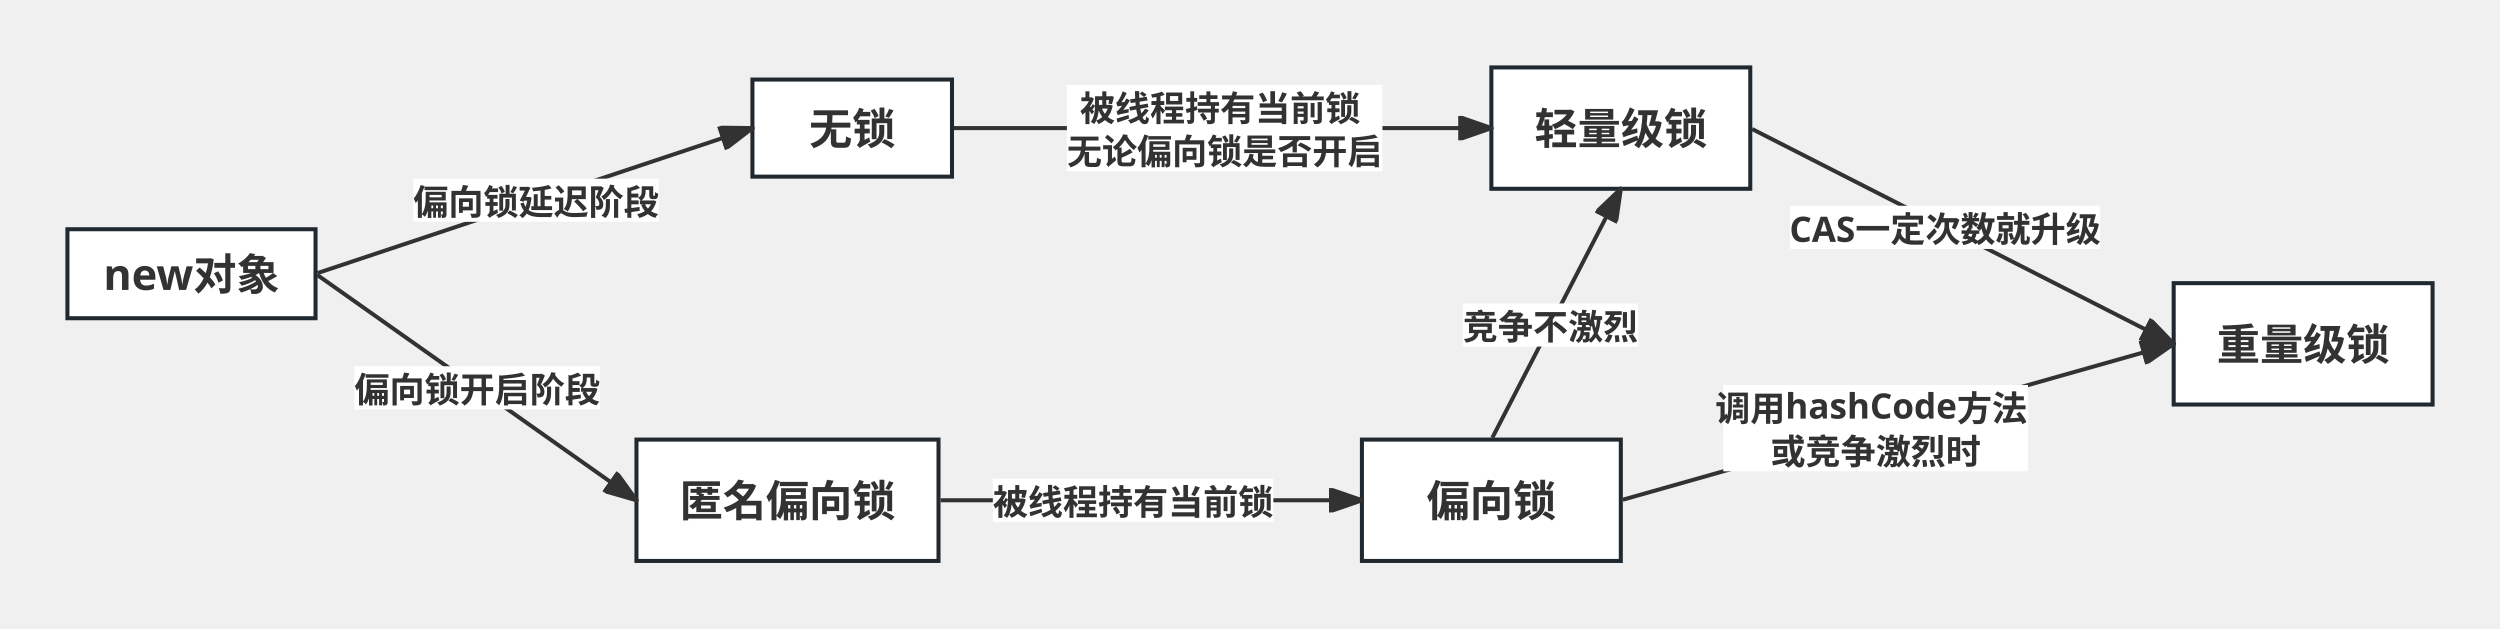
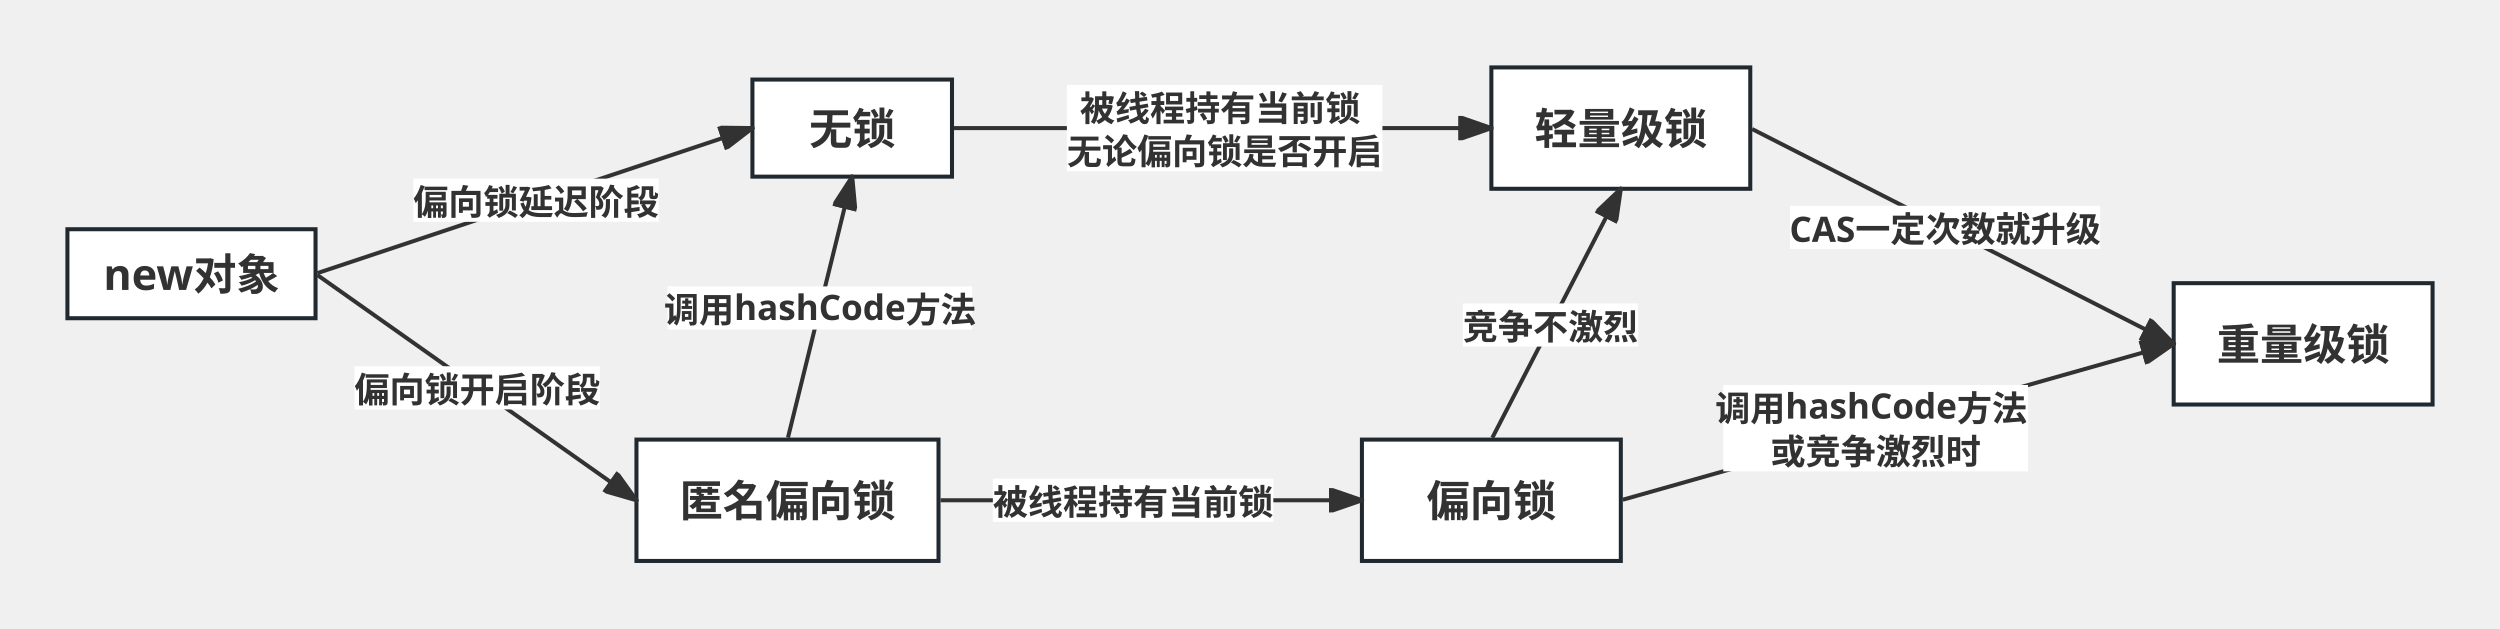
- <svg xmlns="http://www.w3.org/2000/svg" id="SvgjsSvg1006" width="927" height="233" version="1.1">
-   <defs id="SvgjsDefs1007">
+ <svg xmlns="http://www.w3.org/2000/svg" id="SvgjsSvg1107" width="927" height="233" version="1.1">
+   <defs id="SvgjsDefs1108">
    <pattern patternUnits="userSpaceOnUse" id="pattern_mark_0" width="300" height="300">
      <text x="150" y="100" fill="rgba(229,229,229,0.8)" font-size="18" transform="rotate(-45, 150, 150)" style="dominant-baseline: middle; text-anchor: middle;" />
    </pattern>
    <pattern patternUnits="userSpaceOnUse" id="pattern_mark_1" width="300" height="300">
      <text x="150" y="200" fill="rgba(229,229,229,0.8)" font-size="18" transform="rotate(-45, 150, 150)" style="dominant-baseline: middle; text-anchor: middle;" />
    </pattern>
-     <marker id="SvgjsMarker1049" markerWidth="13" markerHeight="9" refX="9.5" refY="4.5" viewBox="0 0 13 9" orient="auto" markerUnits="userSpaceOnUse" stroke-dasharray="0,0">
-       <path id="SvgjsPath1050" d="M0,0 L13,4.5 L0,9 L0,0" fill="#323232" stroke="#323232" stroke-width="1" />
+     <marker id="SvgjsMarker1150" markerWidth="13" markerHeight="9" refX="9.5" refY="4.5" viewBox="0 0 13 9" orient="auto" markerUnits="userSpaceOnUse" stroke-dasharray="0,0">
+       <path id="SvgjsPath1151" d="M0,0 L13,4.5 L0,9 L0,0" fill="#323232" stroke="#323232" stroke-width="1" />
    </marker>
-     <marker id="SvgjsMarker1057" markerWidth="13" markerHeight="9" refX="9.5" refY="4.5" viewBox="0 0 13 9" orient="auto" markerUnits="userSpaceOnUse" stroke-dasharray="0,0">
-       <path id="SvgjsPath1058" d="M0,0 L13,4.5 L0,9 L0,0" fill="#323232" stroke="#323232" stroke-width="1" />
+     <marker id="SvgjsMarker1158" markerWidth="13" markerHeight="9" refX="9.5" refY="4.5" viewBox="0 0 13 9" orient="auto" markerUnits="userSpaceOnUse" stroke-dasharray="0,0">
+       <path id="SvgjsPath1159" d="M0,0 L13,4.5 L0,9 L0,0" fill="#323232" stroke="#323232" stroke-width="1" />
    </marker>
-     <marker id="SvgjsMarker1065" markerWidth="13" markerHeight="9" refX="9.5" refY="4.5" viewBox="0 0 13 9" orient="auto" markerUnits="userSpaceOnUse" stroke-dasharray="0,0">
-       <path id="SvgjsPath1066" d="M0,0 L13,4.5 L0,9 L0,0" fill="#323232" stroke="#323232" stroke-width="1" />
+     <marker id="SvgjsMarker1166" markerWidth="13" markerHeight="9" refX="9.5" refY="4.5" viewBox="0 0 13 9" orient="auto" markerUnits="userSpaceOnUse" stroke-dasharray="0,0">
+       <path id="SvgjsPath1167" d="M0,0 L13,4.5 L0,9 L0,0" fill="#323232" stroke="#323232" stroke-width="1" />
    </marker>
-     <marker id="SvgjsMarker1075" markerWidth="13" markerHeight="9" refX="9.5" refY="4.5" viewBox="0 0 13 9" orient="auto" markerUnits="userSpaceOnUse" stroke-dasharray="0,0">
-       <path id="SvgjsPath1076" d="M0,0 L13,4.5 L0,9 L0,0" fill="#323232" stroke="#323232" stroke-width="1" />
+     <marker id="SvgjsMarker1176" markerWidth="13" markerHeight="9" refX="9.5" refY="4.5" viewBox="0 0 13 9" orient="auto" markerUnits="userSpaceOnUse" stroke-dasharray="0,0">
+       <path id="SvgjsPath1177" d="M0,0 L13,4.5 L0,9 L0,0" fill="#323232" stroke="#323232" stroke-width="1" />
    </marker>
-     <marker id="SvgjsMarker1083" markerWidth="13" markerHeight="9" refX="9.5" refY="4.5" viewBox="0 0 13 9" orient="auto" markerUnits="userSpaceOnUse" stroke-dasharray="0,0">
-       <path id="SvgjsPath1084" d="M0,0 L13,4.5 L0,9 L0,0" fill="#323232" stroke="#323232" stroke-width="1" />
+     <marker id="SvgjsMarker1184" markerWidth="13" markerHeight="9" refX="9.5" refY="4.5" viewBox="0 0 13 9" orient="auto" markerUnits="userSpaceOnUse" stroke-dasharray="0,0">
+       <path id="SvgjsPath1185" d="M0,0 L13,4.5 L0,9 L0,0" fill="#323232" stroke="#323232" stroke-width="1" />
    </marker>
-     <marker id="SvgjsMarker1093" markerWidth="13" markerHeight="9" refX="9.5" refY="4.5" viewBox="0 0 13 9" orient="auto" markerUnits="userSpaceOnUse" stroke-dasharray="0,0">
-       <path id="SvgjsPath1094" d="M0,0 L13,4.5 L0,9 L0,0" fill="#323232" stroke="#323232" stroke-width="1" />
+     <marker id="SvgjsMarker1194" markerWidth="13" markerHeight="9" refX="9.5" refY="4.5" viewBox="0 0 13 9" orient="auto" markerUnits="userSpaceOnUse" stroke-dasharray="0,0">
+       <path id="SvgjsPath1195" d="M0,0 L13,4.5 L0,9 L0,0" fill="#323232" stroke="#323232" stroke-width="1" />
    </marker>
-     <marker id="SvgjsMarker1101" markerWidth="13" markerHeight="9" refX="9.5" refY="4.5" viewBox="0 0 13 9" orient="auto" markerUnits="userSpaceOnUse" stroke-dasharray="0,0">
-       <path id="SvgjsPath1102" d="M0,0 L13,4.5 L0,9 L0,0" fill="#323232" stroke="#323232" stroke-width="1" />
+     <marker id="SvgjsMarker1202" markerWidth="13" markerHeight="9" refX="9.5" refY="4.5" viewBox="0 0 13 9" orient="auto" markerUnits="userSpaceOnUse" stroke-dasharray="0,0">
+       <path id="SvgjsPath1203" d="M0,0 L13,4.5 L0,9 L0,0" fill="#323232" stroke="#323232" stroke-width="1" />
+     </marker>
+     <marker id="SvgjsMarker1210" markerWidth="13" markerHeight="9" refX="9.5" refY="4.5" viewBox="0 0 13 9" orient="auto" markerUnits="userSpaceOnUse" stroke-dasharray="0,0">
+       <path id="SvgjsPath1211" d="M0,0 L13,4.5 L0,9 L0,0" fill="#323232" stroke="#323232" stroke-width="1" />
    </marker>
  </defs>
  <rect id="svgbackgroundid" width="927" height="233" fill="transparent" />
-   <rect id="SvgjsRect1009" width="927" height="233" fill="url(#pattern_mark_0)" />
-   <rect id="SvgjsRect1010" width="927" height="233" fill="url(#pattern_mark_1)" />
-   <g id="SvgjsG1011" transform="translate(25,85)">
-     <path id="SvgjsPath1012" d="M 0 0L 92 0L 92 33L 0 33Z" stroke="rgba(33,41,48,1)" stroke-width="1.5" fill-opacity="1" fill="#ffffff" />
-     <g id="SvgjsG1013">
-       <text id="SvgjsText1014" font-family="思源黑体" text-anchor="middle" font-size="16px" width="72px" fill="#323232" font-weight="700" align="middle" lineHeight="125%" anchor="middle" family="思源黑体" size="16px" weight="700" font-style="" opacity="1" y="2.5" transform="rotate(0)">
-         <tspan id="SvgjsTspan1015" dy="20" x="46">
-           <tspan id="SvgjsTspan1016" style="text-decoration:;">new对象</tspan>
+   <rect id="SvgjsRect1110" width="927" height="233" fill="url(#pattern_mark_0)" />
+   <rect id="SvgjsRect1111" width="927" height="233" fill="url(#pattern_mark_1)" />
+   <g id="SvgjsG1112" transform="translate(25,85)">
+     <path id="SvgjsPath1113" d="M 0 0L 92 0L 92 33L 0 33Z" stroke="rgba(33,41,48,1)" stroke-width="1.5" fill-opacity="1" fill="#ffffff" />
+     <g id="SvgjsG1114">
+       <text id="SvgjsText1115" font-family="思源黑体" text-anchor="middle" font-size="16px" width="72px" fill="#323232" font-weight="700" align="middle" lineHeight="125%" anchor="middle" family="思源黑体" size="16px" weight="700" font-style="" opacity="1" y="2.5" transform="rotate(0)">
+         <tspan id="SvgjsTspan1116" dy="20" x="46">
+           <tspan id="SvgjsTspan1117" style="text-decoration:;">new对象</tspan>
        </tspan>
      </text>
    </g>
  </g>
-   <g id="SvgjsG1017" transform="translate(279,29.5)">
-     <path id="SvgjsPath1018" d="M 0 0L 74 0L 74 36L 0 36Z" stroke="rgba(33,41,48,1)" stroke-width="1.5" fill-opacity="1" fill="#ffffff" />
-     <g id="SvgjsG1019">
-       <text id="SvgjsText1020" font-family="思源黑体" text-anchor="middle" font-size="16px" width="54px" fill="#323232" font-weight="700" align="middle" lineHeight="125%" anchor="middle" family="思源黑体" size="16px" weight="700" font-style="" opacity="1" y="4" transform="rotate(0)">
-         <tspan id="SvgjsTspan1021" dy="20" x="37">
-           <tspan id="SvgjsTspan1022" style="text-decoration:;">无锁</tspan>
+   <g id="SvgjsG1118" transform="translate(279,29.5)">
+     <path id="SvgjsPath1119" d="M 0 0L 74 0L 74 36L 0 36Z" stroke="rgba(33,41,48,1)" stroke-width="1.5" fill-opacity="1" fill="#ffffff" />
+     <g id="SvgjsG1120">
+       <text id="SvgjsText1121" font-family="思源黑体" text-anchor="middle" font-size="16px" width="54px" fill="#323232" font-weight="700" align="middle" lineHeight="125%" anchor="middle" family="思源黑体" size="16px" weight="700" font-style="" opacity="1" y="4" transform="rotate(0)">
+         <tspan id="SvgjsTspan1122" dy="20" x="37">
+           <tspan id="SvgjsTspan1123" style="text-decoration:;">无锁</tspan>
        </tspan>
      </text>
    </g>
  </g>
-   <g id="SvgjsG1023" transform="translate(236,163)">
-     <path id="SvgjsPath1024" d="M 0 0L 112 0L 112 45L 0 45Z" stroke="rgba(33,41,48,1)" stroke-width="1.5" fill-opacity="1" fill="#ffffff" />
-     <g id="SvgjsG1025">
-       <text id="SvgjsText1026" font-family="思源黑体" text-anchor="middle" font-size="16px" width="92px" fill="#323232" font-weight="700" align="middle" lineHeight="125%" anchor="middle" family="思源黑体" size="16px" weight="700" font-style="" opacity="1" y="8.5" transform="rotate(0)">
-         <tspan id="SvgjsTspan1027" dy="20" x="56">
-           <tspan id="SvgjsTspan1028" style="text-decoration:;">匿名偏向锁</tspan>
+   <g id="SvgjsG1124" transform="translate(236,163)">
+     <path id="SvgjsPath1125" d="M 0 0L 112 0L 112 45L 0 45Z" stroke="rgba(33,41,48,1)" stroke-width="1.5" fill-opacity="1" fill="#ffffff" />
+     <g id="SvgjsG1126">
+       <text id="SvgjsText1127" font-family="思源黑体" text-anchor="middle" font-size="16px" width="92px" fill="#323232" font-weight="700" align="middle" lineHeight="125%" anchor="middle" family="思源黑体" size="16px" weight="700" font-style="" opacity="1" y="8.5" transform="rotate(0)">
+         <tspan id="SvgjsTspan1128" dy="20" x="56">
+           <tspan id="SvgjsTspan1129" style="text-decoration:;">匿名偏向锁</tspan>
        </tspan>
      </text>
    </g>
  </g>
-   <g id="SvgjsG1029" transform="translate(505,163)">
-     <path id="SvgjsPath1030" d="M 0 0L 96 0L 96 45L 0 45Z" stroke="rgba(33,41,48,1)" stroke-width="1.5" fill-opacity="1" fill="#ffffff" />
-     <g id="SvgjsG1031">
-       <text id="SvgjsText1032" font-family="思源黑体" text-anchor="middle" font-size="16px" width="76px" fill="#323232" font-weight="700" align="middle" lineHeight="125%" anchor="middle" family="思源黑体" size="16px" weight="700" font-style="" opacity="1" y="8.5" transform="rotate(0)">
-         <tspan id="SvgjsTspan1033" dy="20" x="48">
-           <tspan id="SvgjsTspan1034" style="text-decoration:;">偏向锁</tspan>
+   <g id="SvgjsG1130" transform="translate(505,163)">
+     <path id="SvgjsPath1131" d="M 0 0L 96 0L 96 45L 0 45Z" stroke="rgba(33,41,48,1)" stroke-width="1.5" fill-opacity="1" fill="#ffffff" />
+     <g id="SvgjsG1132">
+       <text id="SvgjsText1133" font-family="思源黑体" text-anchor="middle" font-size="16px" width="76px" fill="#323232" font-weight="700" align="middle" lineHeight="125%" anchor="middle" family="思源黑体" size="16px" weight="700" font-style="" opacity="1" y="8.5" transform="rotate(0)">
+         <tspan id="SvgjsTspan1134" dy="20" x="48">
+           <tspan id="SvgjsTspan1135" style="text-decoration:;">偏向锁</tspan>
        </tspan>
      </text>
    </g>
  </g>
-   <g id="SvgjsG1035" transform="translate(553,25)">
-     <path id="SvgjsPath1036" d="M 0 0L 96 0L 96 45L 0 45Z" stroke="rgba(33,41,48,1)" stroke-width="1.5" fill-opacity="1" fill="#ffffff" />
-     <g id="SvgjsG1037">
-       <text id="SvgjsText1038" font-family="思源黑体" text-anchor="middle" font-size="16px" width="76px" fill="#323232" font-weight="700" align="middle" lineHeight="125%" anchor="middle" family="思源黑体" size="16px" weight="700" font-style="" opacity="1" y="8.5" transform="rotate(0)">
-         <tspan id="SvgjsTspan1039" dy="20" x="48">
-           <tspan id="SvgjsTspan1040" style="text-decoration:;">轻量级锁</tspan>
+   <g id="SvgjsG1136" transform="translate(553,25)">
+     <path id="SvgjsPath1137" d="M 0 0L 96 0L 96 45L 0 45Z" stroke="rgba(33,41,48,1)" stroke-width="1.5" fill-opacity="1" fill="#ffffff" />
+     <g id="SvgjsG1138">
+       <text id="SvgjsText1139" font-family="思源黑体" text-anchor="middle" font-size="16px" width="76px" fill="#323232" font-weight="700" align="middle" lineHeight="125%" anchor="middle" family="思源黑体" size="16px" weight="700" font-style="" opacity="1" y="8.5" transform="rotate(0)">
+         <tspan id="SvgjsTspan1140" dy="20" x="48">
+           <tspan id="SvgjsTspan1141" style="text-decoration:;">轻量级锁</tspan>
        </tspan>
      </text>
    </g>
  </g>
-   <g id="SvgjsG1041" transform="translate(806,105)">
-     <path id="SvgjsPath1042" d="M 0 0L 96 0L 96 45L 0 45Z" stroke="rgba(33,41,48,1)" stroke-width="1.5" fill-opacity="1" fill="#ffffff" />
-     <g id="SvgjsG1043">
-       <text id="SvgjsText1044" font-family="思源黑体" text-anchor="middle" font-size="16px" width="76px" fill="#323232" font-weight="700" align="middle" lineHeight="125%" anchor="middle" family="思源黑体" size="16px" weight="700" font-style="" opacity="1" y="8.5" transform="rotate(0)">
-         <tspan id="SvgjsTspan1045" dy="20" x="48">
-           <tspan id="SvgjsTspan1046" style="text-decoration:;">重量级锁</tspan>
+   <g id="SvgjsG1142" transform="translate(806,105)">
+     <path id="SvgjsPath1143" d="M 0 0L 96 0L 96 45L 0 45Z" stroke="rgba(33,41,48,1)" stroke-width="1.5" fill-opacity="1" fill="#ffffff" />
+     <g id="SvgjsG1144">
+       <text id="SvgjsText1145" font-family="思源黑体" text-anchor="middle" font-size="16px" width="76px" fill="#323232" font-weight="700" align="middle" lineHeight="125%" anchor="middle" family="思源黑体" size="16px" weight="700" font-style="" opacity="1" y="8.5" transform="rotate(0)">
+         <tspan id="SvgjsTspan1146" dy="20" x="48">
+           <tspan id="SvgjsTspan1147" style="text-decoration:;">重量级锁</tspan>
        </tspan>
      </text>
    </g>
  </g>
-   <g id="SvgjsG1047">
-     <path id="SvgjsPath1048" d="M117.712 101.263L276.439 48.354" stroke="#323232" stroke-width="1.5" fill="none" marker-end="url(#SvgjsMarker1049)" />
-     <rect id="SvgjsRect1051" width="91" height="16" x="153.254" y="66.249" fill="#ffffff" />
-     <text id="SvgjsText1052" font-family="思源黑体" text-anchor="middle" font-size="13px" width="91px" fill="#323232" font-weight="700" align="top" lineHeight="16px" anchor="middle" family="思源黑体" size="13px" weight="700" font-style="" opacity="1" y="63.624" transform="rotate(0)">
-       <tspan id="SvgjsTspan1053" dy="16" x="198.754">
-         <tspan id="SvgjsTspan1054" style="text-decoration:;">偏向锁延迟阶段</tspan>
+   <g id="SvgjsG1148">
+     <path id="SvgjsPath1149" d="M117.712 101.263L276.439 48.354" stroke="#323232" stroke-width="1.5" fill="none" marker-end="url(#SvgjsMarker1150)" />
+     <rect id="SvgjsRect1152" width="91" height="16" x="153.254" y="66.249" fill="#ffffff" />
+     <text id="SvgjsText1153" font-family="思源黑体" text-anchor="middle" font-size="13px" width="91px" fill="#323232" font-weight="700" align="top" lineHeight="16px" anchor="middle" family="思源黑体" size="13px" weight="700" font-style="" opacity="1" y="63.624" transform="rotate(0)">
+       <tspan id="SvgjsTspan1154" dy="16" x="198.754">
+         <tspan id="SvgjsTspan1155" style="text-decoration:;">偏向锁延迟阶段</tspan>
      </tspan>
    </text>
  </g>
-   <g id="SvgjsG1055">
-     <path id="SvgjsPath1056" d="M117.613 101.933L233.794 183.943" stroke="#323232" stroke-width="1.5" fill="none" marker-end="url(#SvgjsMarker1057)" />
-     <rect id="SvgjsRect1059" width="91" height="16" x="131.432" y="135.805" fill="#ffffff" />
-     <text id="SvgjsText1060" font-family="思源黑体" text-anchor="middle" font-size="13px" width="91px" fill="#323232" font-weight="700" align="top" lineHeight="16px" anchor="middle" family="思源黑体" size="13px" weight="700" font-style="" opacity="1" y="133.18" transform="rotate(0)">
-       <tspan id="SvgjsTspan1061" dy="16" x="176.932">
-         <tspan id="SvgjsTspan1062" style="text-decoration:;">偏向锁开启阶段</tspan>
+   <g id="SvgjsG1156">
+     <path id="SvgjsPath1157" d="M117.613 101.933L233.794 183.943" stroke="#323232" stroke-width="1.5" fill="none" marker-end="url(#SvgjsMarker1158)" />
+     <rect id="SvgjsRect1160" width="91" height="16" x="131.432" y="135.805" fill="#ffffff" />
+     <text id="SvgjsText1161" font-family="思源黑体" text-anchor="middle" font-size="13px" width="91px" fill="#323232" font-weight="700" align="top" lineHeight="16px" anchor="middle" family="思源黑体" size="13px" weight="700" font-style="" opacity="1" y="133.18" transform="rotate(0)">
+       <tspan id="SvgjsTspan1162" dy="16" x="176.932">
+         <tspan id="SvgjsTspan1163" style="text-decoration:;">偏向锁开启阶段</tspan>
      </tspan>
    </text>
  </g>
-   <g id="SvgjsG1063">
-     <path id="SvgjsPath1064" d="M353.75 47.5L550.3 47.5" stroke="#323232" stroke-width="1.5" fill="none" marker-end="url(#SvgjsMarker1065)" />
-     <rect id="SvgjsRect1067" width="117" height="32" x="395.604" y="31.5" fill="#ffffff" />
-     <text id="SvgjsText1068" font-family="思源黑体" text-anchor="middle" font-size="13px" width="117px" fill="#323232" font-weight="700" align="top" lineHeight="16px" anchor="middle" family="思源黑体" size="13px" weight="700" font-style="" opacity="1" y="28.875" transform="rotate(0)">
-       <tspan id="SvgjsTspan1069" dy="16" x="454.104">
-         <tspan id="SvgjsTspan1070" style="text-decoration:;">被线程持有当前锁</tspan>
+   <g id="SvgjsG1164">
+     <path id="SvgjsPath1165" d="M353.75 47.5L550.3 47.5" stroke="#323232" stroke-width="1.5" fill="none" marker-end="url(#SvgjsMarker1166)" />
+     <rect id="SvgjsRect1168" width="117" height="32" x="395.604" y="31.5" fill="#ffffff" />
+     <text id="SvgjsText1169" font-family="思源黑体" text-anchor="middle" font-size="13px" width="117px" fill="#323232" font-weight="700" align="top" lineHeight="16px" anchor="middle" family="思源黑体" size="13px" weight="700" font-style="" opacity="1" y="28.875" transform="rotate(0)">
+       <tspan id="SvgjsTspan1170" dy="16" x="454.104">
+         <tspan id="SvgjsTspan1171" style="text-decoration:;">被线程持有当前锁</tspan>
      </tspan>
-       <tspan id="SvgjsTspan1071" dy="16" x="454.104">
-         <tspan id="SvgjsTspan1072" style="text-decoration:;">无论偏向锁是否开启</tspan>
+       <tspan id="SvgjsTspan1172" dy="16" x="454.104">
+         <tspan id="SvgjsTspan1173" style="text-decoration:;">无论偏向锁是否开启</tspan>
      </tspan>
    </text>
  </g>
-   <g id="SvgjsG1073">
-     <path id="SvgjsPath1074" d="M348.75 185.5L502.3 185.5" stroke="#323232" stroke-width="1.5" fill="none" marker-end="url(#SvgjsMarker1075)" />
-     <rect id="SvgjsRect1077" width="104" height="16" x="368.146" y="177.5" fill="#ffffff" />
-     <text id="SvgjsText1078" font-family="思源黑体" text-anchor="middle" font-size="13px" width="104px" fill="#323232" font-weight="700" align="top" lineHeight="16px" anchor="middle" family="思源黑体" size="13px" weight="700" font-style="" opacity="1" y="174.875" transform="rotate(0)">
-       <tspan id="SvgjsTspan1079" dy="16" x="420.146">
-         <tspan id="SvgjsTspan1080" style="text-decoration:;">被线程持有当前锁</tspan>
+   <g id="SvgjsG1174">
+     <path id="SvgjsPath1175" d="M348.75 185.5L502.3 185.5" stroke="#323232" stroke-width="1.5" fill="none" marker-end="url(#SvgjsMarker1176)" />
+     <rect id="SvgjsRect1178" width="104" height="16" x="368.146" y="177.5" fill="#ffffff" />
+     <text id="SvgjsText1179" font-family="思源黑体" text-anchor="middle" font-size="13px" width="104px" fill="#323232" font-weight="700" align="top" lineHeight="16px" anchor="middle" family="思源黑体" size="13px" weight="700" font-style="" opacity="1" y="174.875" transform="rotate(0)">
+       <tspan id="SvgjsTspan1180" dy="16" x="420.146">
+         <tspan id="SvgjsTspan1181" style="text-decoration:;">被线程持有当前锁</tspan>
      </tspan>
    </text>
  </g>
-   <g id="SvgjsG1081">
-     <path id="SvgjsPath1082" d="M601.722 185.296L803.402 128.235" stroke="#323232" stroke-width="1.5" fill="none" marker-end="url(#SvgjsMarker1083)" />
-     <rect id="SvgjsRect1085" width="113" height="32" x="638.997" y="142.764" fill="#ffffff" />
-     <text id="SvgjsText1086" font-family="思源黑体" text-anchor="middle" font-size="13px" width="113px" fill="#323232" font-weight="700" align="top" lineHeight="16px" anchor="middle" family="思源黑体" size="13px" weight="700" font-style="" opacity="1" y="140.139" transform="rotate(0)">
-       <tspan id="SvgjsTspan1087" dy="16" x="695.497">
-         <tspan id="SvgjsTspan1088" style="text-decoration:;">调用hashCode方法</tspan>
+   <g id="SvgjsG1182">
+     <path id="SvgjsPath1183" d="M601.722 185.296L803.402 128.235" stroke="#323232" stroke-width="1.5" fill="none" marker-end="url(#SvgjsMarker1184)" />
+     <rect id="SvgjsRect1186" width="113" height="32" x="638.997" y="142.764" fill="#ffffff" />
+     <text id="SvgjsText1187" font-family="思源黑体" text-anchor="middle" font-size="13px" width="113px" fill="#323232" font-weight="700" align="top" lineHeight="16px" anchor="middle" family="思源黑体" size="13px" weight="700" font-style="" opacity="1" y="140.139" transform="rotate(0)">
+       <tspan id="SvgjsTspan1188" dy="16" x="695.497">
+         <tspan id="SvgjsTspan1189" style="text-decoration:;">调用hashCode方法</tspan>
      </tspan>
-       <tspan id="SvgjsTspan1089" dy="16" x="695.497">
-         <tspan id="SvgjsTspan1090" style="text-decoration:;">或竞争激烈时</tspan>
+       <tspan id="SvgjsTspan1190" dy="16" x="695.497">
+         <tspan id="SvgjsTspan1191" style="text-decoration:;">或竞争激烈时</tspan>
      </tspan>
    </text>
  </g>
-   <g id="SvgjsG1091">
-     <path id="SvgjsPath1092" d="M553.344 162.334L599.762 72.399" stroke="#323232" stroke-width="1.5" fill="none" marker-end="url(#SvgjsMarker1093)" />
-     <rect id="SvgjsRect1095" width="65" height="16" x="542.427" y="112.517" fill="#ffffff" />
-     <text id="SvgjsText1096" font-family="思源黑体" text-anchor="middle" font-size="13px" width="65px" fill="#323232" font-weight="700" align="top" lineHeight="16px" anchor="middle" family="思源黑体" size="13px" weight="700" font-style="" opacity="1" y="109.892" transform="rotate(0)">
-       <tspan id="SvgjsTspan1097" dy="16" x="574.927">
-         <tspan id="SvgjsTspan1098" style="text-decoration:;">竞争不激烈</tspan>
+   <g id="SvgjsG1192">
+     <path id="SvgjsPath1193" d="M553.344 162.334L599.762 72.399" stroke="#323232" stroke-width="1.5" fill="none" marker-end="url(#SvgjsMarker1194)" />
+     <rect id="SvgjsRect1196" width="65" height="16" x="542.427" y="112.517" fill="#ffffff" />
+     <text id="SvgjsText1197" font-family="思源黑体" text-anchor="middle" font-size="13px" width="65px" fill="#323232" font-weight="700" align="top" lineHeight="16px" anchor="middle" family="思源黑体" size="13px" weight="700" font-style="" opacity="1" y="109.892" transform="rotate(0)">
+       <tspan id="SvgjsTspan1198" dy="16" x="574.927">
+         <tspan id="SvgjsTspan1199" style="text-decoration:;">竞争不激烈</tspan>
      </tspan>
    </text>
  </g>
-   <g id="SvgjsG1099">
-     <path id="SvgjsPath1100" d="M649.668 47.841L803.594 126.274" stroke="#323232" stroke-width="1.5" fill="none" marker-end="url(#SvgjsMarker1101)" />
-     <rect id="SvgjsRect1103" width="115" height="16" x="663.739" y="76.31" fill="#ffffff" />
-     <text id="SvgjsText1104" font-family="思源黑体" text-anchor="middle" font-size="13px" width="115px" fill="#323232" font-weight="700" align="top" lineHeight="16px" anchor="middle" family="思源黑体" size="13px" weight="700" font-style="" opacity="1" y="73.685" transform="rotate(0)">
-       <tspan id="SvgjsTspan1105" dy="16" x="721.239">
-         <tspan id="SvgjsTspan1106" style="text-decoration:;">CAS一定次数就升级</tspan>
+   <g id="SvgjsG1200">
+     <path id="SvgjsPath1201" d="M649.668 47.841L803.594 126.274" stroke="#323232" stroke-width="1.5" fill="none" marker-end="url(#SvgjsMarker1202)" />
+     <rect id="SvgjsRect1204" width="115" height="16" x="663.739" y="76.31" fill="#ffffff" />
+     <text id="SvgjsText1205" font-family="思源黑体" text-anchor="middle" font-size="13px" width="115px" fill="#323232" font-weight="700" align="top" lineHeight="16px" anchor="middle" family="思源黑体" size="13px" weight="700" font-style="" opacity="1" y="73.685" transform="rotate(0)">
+       <tspan id="SvgjsTspan1206" dy="16" x="721.239">
+         <tspan id="SvgjsTspan1207" style="text-decoration:;">CAS一定次数就升级</tspan>
+       </tspan>
+     </text>
+   </g>
+   <g id="SvgjsG1208">
+     <path id="SvgjsPath1209" d="M292.179 162.272L315.355 68.122" stroke="#323232" stroke-width="1.5" fill="none" marker-end="url(#SvgjsMarker1210)" />
+     <rect id="SvgjsRect1212" width="113" height="16" x="247.512" y="106.201" fill="#ffffff" />
+     <text id="SvgjsText1213" font-family="思源黑体" text-anchor="middle" font-size="13px" width="113px" fill="#323232" font-weight="700" align="top" lineHeight="16px" anchor="middle" family="思源黑体" size="13px" weight="700" font-style="" opacity="1" y="103.576" transform="rotate(0)">
+       <tspan id="SvgjsTspan1214" dy="16" x="304.012">
+         <tspan id="SvgjsTspan1215" style="text-decoration:;">调用hashCode方法</tspan>
      </tspan>
    </text>
  </g>
</svg>
